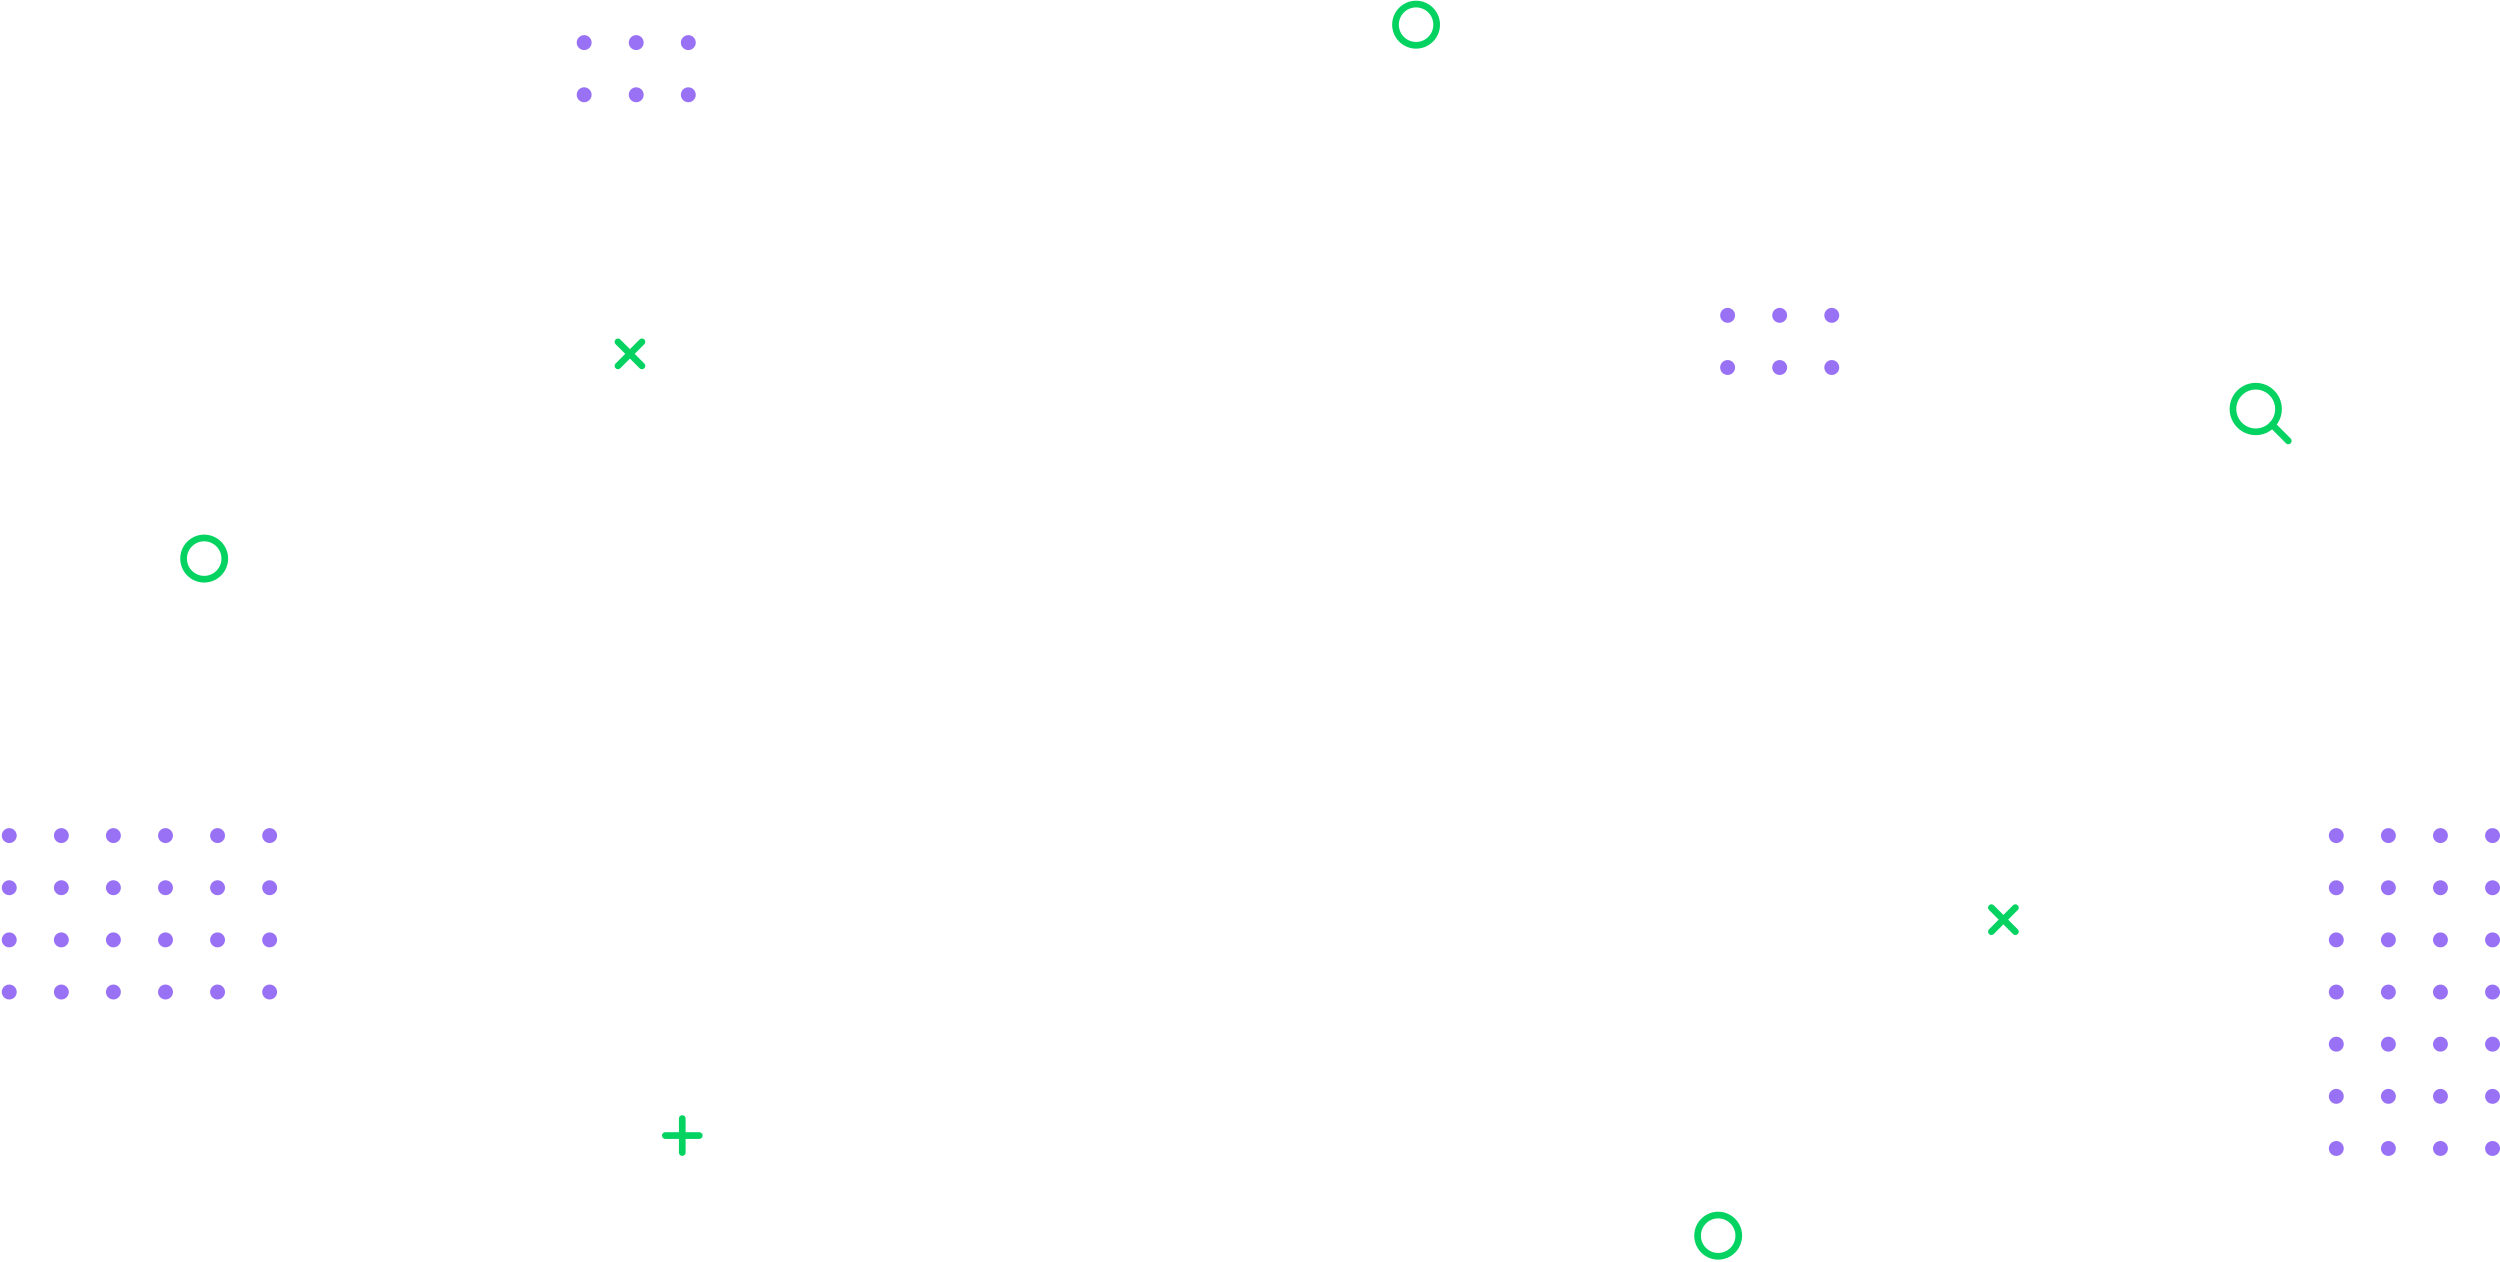
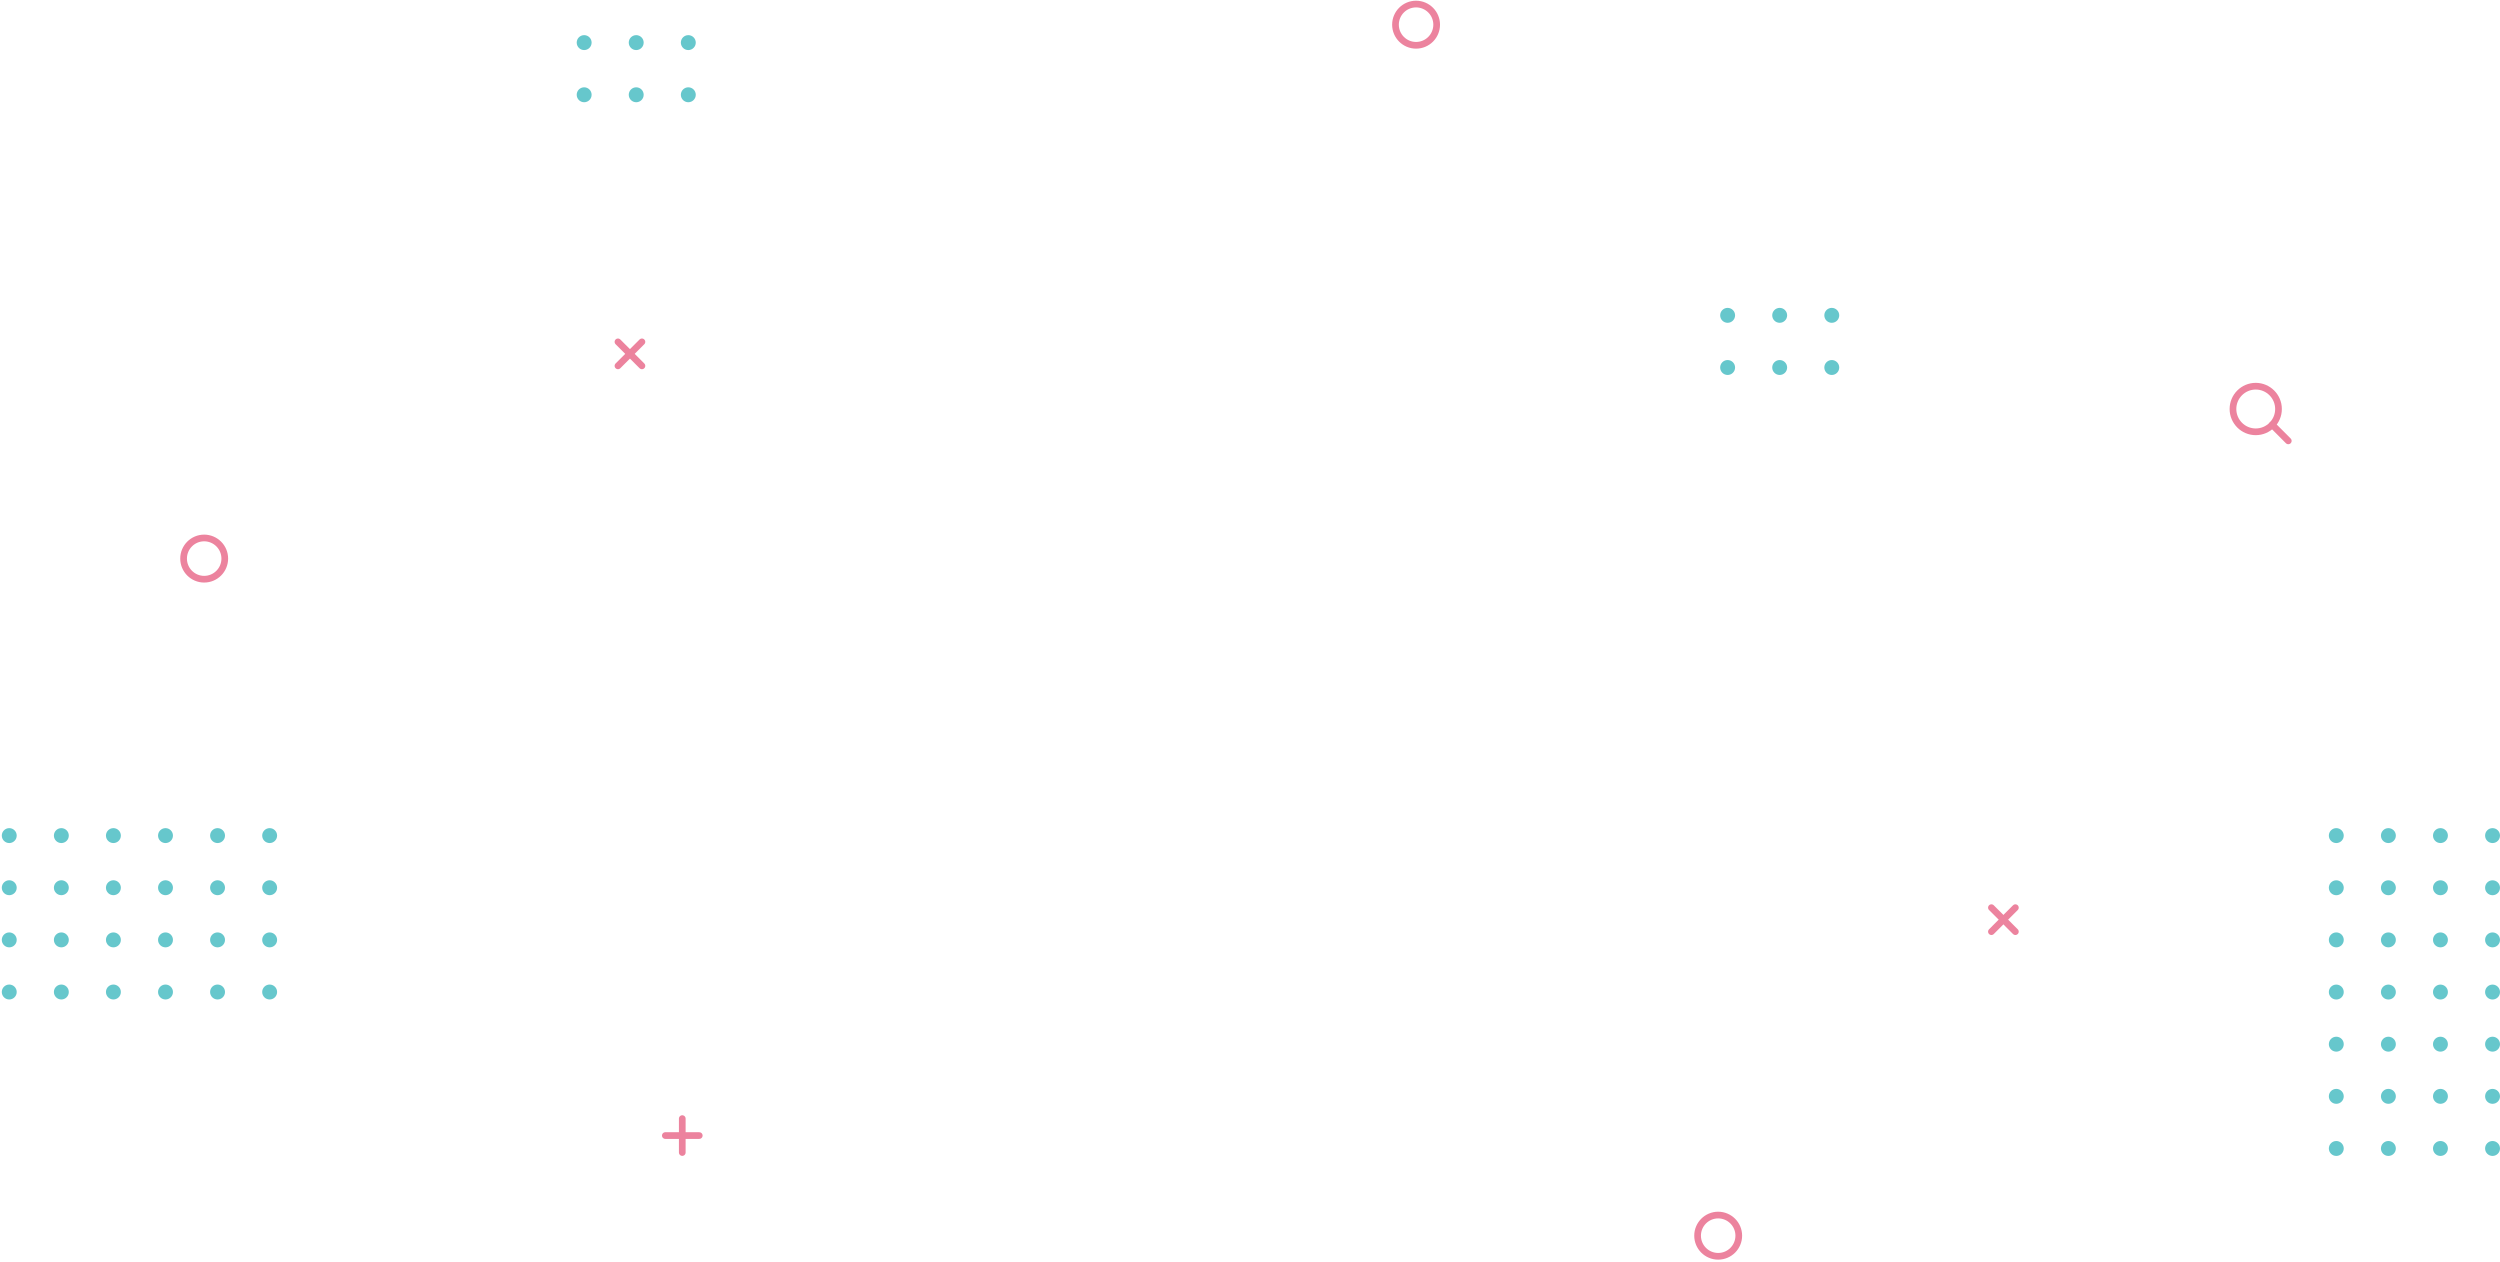
<svg xmlns="http://www.w3.org/2000/svg" width="1120" height="565" viewBox="0 0 1120 565" fill="none">
-   <path d="M1020.77 183.235C1020.77 188.877 1016.21 193.452 1010.57 193.452C1004.94 193.452 1000.37 188.877 1000.37 183.235C1000.37 177.592 1004.94 173.018 1010.57 173.018C1016.19 173.018 1020.77 177.592 1020.77 183.235Z" stroke="#04D361" stroke-width="3" stroke-miterlimit="10" stroke-linecap="round" stroke-linejoin="round" />
-   <path d="M1017.95 190.283L1025.15 197.509" stroke="#04D361" stroke-width="3" stroke-miterlimit="10" stroke-linecap="round" stroke-linejoin="round" />
-   <path d="M276.847 153.154L287.582 163.903" stroke="#04D361" stroke-width="3" stroke-miterlimit="10" stroke-linecap="round" stroke-linejoin="round" />
-   <path d="M287.582 153.154L276.847 163.903" stroke="#04D361" stroke-width="3" stroke-miterlimit="10" stroke-linecap="round" stroke-linejoin="round" />
-   <path d="M892.155 406.633L902.89 417.382" stroke="#04D361" stroke-width="3" stroke-miterlimit="10" stroke-linecap="round" stroke-linejoin="round" />
-   <path d="M902.89 406.633L892.155 417.382" stroke="#04D361" stroke-width="3" stroke-miterlimit="10" stroke-linecap="round" stroke-linejoin="round" />
-   <path d="M305.657 501.133V516.333" stroke="#04D361" stroke-width="3" stroke-miterlimit="10" stroke-linecap="round" stroke-linejoin="round" />
-   <path d="M313.266 508.732H298.068" stroke="#04D361" stroke-width="3" stroke-miterlimit="10" stroke-linecap="round" stroke-linejoin="round" />
-   <path d="M100.699 250.247C100.699 255.337 96.575 259.485 91.473 259.485C86.39 259.485 82.248 255.355 82.248 250.247C82.248 245.156 86.372 241.009 91.473 241.009C96.575 241.027 100.699 245.156 100.699 250.247Z" stroke="#04D361" stroke-width="3" stroke-miterlimit="10" stroke-linecap="round" stroke-linejoin="round" />
-   <path d="M643.628 11.056C643.628 16.147 639.504 20.294 634.403 20.294C629.319 20.294 625.177 16.165 625.177 11.056C625.177 5.966 629.301 1.818 634.403 1.818C639.504 1.836 643.628 5.966 643.628 11.056Z" stroke="#04D361" stroke-width="3" stroke-miterlimit="10" stroke-linecap="round" stroke-linejoin="round" />
-   <path d="M778.971 553.585C778.971 558.676 774.847 562.823 769.746 562.823C764.662 562.823 760.521 558.693 760.521 553.585C760.521 548.494 764.644 544.347 769.746 544.347C774.847 544.365 778.971 548.494 778.971 553.585Z" stroke="#04D361" stroke-width="3" stroke-miterlimit="10" stroke-linecap="round" stroke-linejoin="round" />
-   <path d="M4.146 377.691C5.991 377.691 7.487 376.194 7.487 374.346C7.487 372.498 5.991 371 4.146 371C2.301 371 0.805 372.498 0.805 374.346C0.805 376.194 2.301 377.691 4.146 377.691Z" fill="#9871F5" />
-   <path d="M27.484 377.691C29.329 377.691 30.825 376.194 30.825 374.346C30.825 372.498 29.329 371 27.484 371C25.639 371 24.143 372.498 24.143 374.346C24.143 376.194 25.639 377.691 27.484 377.691Z" fill="#9871F5" />
-   <path d="M50.805 377.691C52.65 377.691 54.146 376.194 54.146 374.346C54.146 372.498 52.65 371 50.805 371C48.96 371 47.464 372.498 47.464 374.346C47.464 376.194 48.96 377.691 50.805 377.691Z" fill="#9871F5" />
-   <path d="M74.144 377.691C75.989 377.691 77.485 376.194 77.485 374.346C77.485 372.498 75.989 371 74.144 371C72.299 371 70.803 372.498 70.803 374.346C70.803 376.194 72.299 377.691 74.144 377.691Z" fill="#9871F5" />
-   <path d="M97.465 377.691C99.31 377.691 100.806 376.194 100.806 374.346C100.806 372.498 99.31 371 97.465 371C95.62 371 94.124 372.498 94.124 374.346C94.124 376.194 95.62 377.691 97.465 377.691Z" fill="#9871F5" />
-   <path d="M120.803 377.691C122.649 377.691 124.144 376.194 124.144 374.346C124.144 372.498 122.649 371 120.803 371C118.958 371 117.462 372.498 117.462 374.346C117.462 376.194 118.958 377.691 120.803 377.691Z" fill="#9871F5" />
-   <path d="M4.145 401.044C5.991 401.044 7.486 399.546 7.486 397.699C7.486 395.851 5.991 394.353 4.145 394.353C2.3 394.353 0.804 395.851 0.804 397.699C0.804 399.546 2.3 401.044 4.145 401.044Z" fill="#9871F5" />
-   <path d="M27.484 401.044C29.329 401.044 30.825 399.546 30.825 397.699C30.825 395.851 29.329 394.353 27.484 394.353C25.639 394.353 24.143 395.851 24.143 397.699C24.143 399.546 25.639 401.044 27.484 401.044Z" fill="#9871F5" />
-   <path d="M50.806 401.044C52.651 401.044 54.147 399.546 54.147 397.699C54.147 395.851 52.651 394.353 50.806 394.353C48.96 394.353 47.464 395.851 47.464 397.699C47.464 399.546 48.96 401.044 50.806 401.044Z" fill="#9871F5" />
-   <path d="M74.144 401.044C75.989 401.044 77.485 399.546 77.485 397.699C77.485 395.851 75.989 394.353 74.144 394.353C72.299 394.353 70.803 395.851 70.803 397.699C70.803 399.546 72.299 401.044 74.144 401.044Z" fill="#9871F5" />
-   <path d="M97.465 401.044C99.31 401.044 100.806 399.546 100.806 397.699C100.806 395.851 99.31 394.353 97.465 394.353C95.62 394.353 94.124 395.851 94.124 397.699C94.124 399.546 95.62 401.044 97.465 401.044Z" fill="#9871F5" />
-   <path d="M120.803 401.044C122.649 401.044 124.144 399.546 124.144 397.699C124.144 395.851 122.649 394.353 120.803 394.353C118.958 394.353 117.462 395.851 117.462 397.699C117.462 399.546 118.958 401.044 120.803 401.044Z" fill="#9871F5" />
-   <path d="M4.145 424.415C5.991 424.415 7.486 422.917 7.486 421.069C7.486 419.221 5.991 417.724 4.145 417.724C2.3 417.724 0.804 419.221 0.804 421.069C0.804 422.917 2.3 424.415 4.145 424.415Z" fill="#9871F5" />
-   <path d="M27.484 424.415C29.329 424.415 30.825 422.917 30.825 421.069C30.825 419.221 29.329 417.724 27.484 417.724C25.639 417.724 24.143 419.221 24.143 421.069C24.143 422.917 25.639 424.415 27.484 424.415Z" fill="#9871F5" />
-   <path d="M50.806 424.415C52.651 424.415 54.147 422.917 54.147 421.069C54.147 419.221 52.651 417.724 50.806 417.724C48.96 417.724 47.464 419.221 47.464 421.069C47.464 422.917 48.96 424.415 50.806 424.415Z" fill="#9871F5" />
-   <path d="M74.144 424.415C75.989 424.415 77.485 422.917 77.485 421.069C77.485 419.221 75.989 417.724 74.144 417.724C72.299 417.724 70.803 419.221 70.803 421.069C70.803 422.917 72.299 424.415 74.144 424.415Z" fill="#9871F5" />
-   <path d="M97.465 424.415C99.31 424.415 100.806 422.917 100.806 421.069C100.806 419.221 99.31 417.724 97.465 417.724C95.62 417.724 94.124 419.221 94.124 421.069C94.124 422.917 95.62 424.415 97.465 424.415Z" fill="#9871F5" />
-   <path d="M120.803 424.415C122.649 424.415 124.144 422.917 124.144 421.069C124.144 419.221 122.649 417.724 120.803 417.724C118.958 417.724 117.462 419.221 117.462 421.069C117.462 422.917 118.958 424.415 120.803 424.415Z" fill="#9871F5" />
-   <path d="M4.145 447.768C5.991 447.768 7.486 446.27 7.486 444.422C7.486 442.574 5.991 441.076 4.145 441.076C2.3 441.076 0.804 442.574 0.804 444.422C0.804 446.27 2.3 447.768 4.145 447.768Z" fill="#9871F5" />
-   <path d="M27.484 447.768C29.329 447.768 30.825 446.27 30.825 444.422C30.825 442.574 29.329 441.076 27.484 441.076C25.639 441.076 24.143 442.574 24.143 444.422C24.143 446.27 25.639 447.768 27.484 447.768Z" fill="#9871F5" />
-   <path d="M50.806 447.768C52.651 447.768 54.147 446.27 54.147 444.422C54.147 442.574 52.651 441.076 50.806 441.076C48.96 441.076 47.464 442.574 47.464 444.422C47.464 446.27 48.96 447.768 50.806 447.768Z" fill="#9871F5" />
-   <path d="M74.144 447.768C75.989 447.768 77.485 446.27 77.485 444.422C77.485 442.574 75.989 441.076 74.144 441.076C72.299 441.076 70.803 442.574 70.803 444.422C70.803 446.27 72.299 447.768 74.144 447.768Z" fill="#9871F5" />
-   <path d="M97.465 447.768C99.31 447.768 100.806 446.27 100.806 444.422C100.806 442.574 99.31 441.076 97.465 441.076C95.62 441.076 94.124 442.574 94.124 444.422C94.124 446.27 95.62 447.768 97.465 447.768Z" fill="#9871F5" />
-   <path d="M120.803 447.768C122.649 447.768 124.144 446.27 124.144 444.422C124.144 442.574 122.649 441.076 120.803 441.076C118.958 441.076 117.462 442.574 117.462 444.422C117.462 446.27 118.958 447.768 120.803 447.768Z" fill="#9871F5" />
-   <path d="M773.976 144.618C775.822 144.618 777.318 143.12 777.318 141.272C777.318 139.424 775.822 137.926 773.976 137.926C772.131 137.926 770.635 139.424 770.635 141.272C770.635 143.12 772.131 144.618 773.976 144.618Z" fill="#9871F5" />
-   <path d="M797.297 144.618C799.142 144.618 800.638 143.12 800.638 141.272C800.638 139.424 799.142 137.926 797.297 137.926C795.452 137.926 793.956 139.424 793.956 141.272C793.956 143.12 795.452 144.618 797.297 144.618Z" fill="#9871F5" />
-   <path d="M820.636 144.618C822.481 144.618 823.977 143.12 823.977 141.272C823.977 139.424 822.481 137.926 820.636 137.926C818.79 137.926 817.294 139.424 817.294 141.272C817.294 143.12 818.79 144.618 820.636 144.618Z" fill="#9871F5" />
-   <path d="M773.976 167.988C775.821 167.988 777.317 166.49 777.317 164.642C777.317 162.795 775.821 161.297 773.976 161.297C772.131 161.297 770.635 162.795 770.635 164.642C770.635 166.49 772.131 167.988 773.976 167.988Z" fill="#9871F5" />
-   <path d="M797.297 167.988C799.142 167.988 800.638 166.49 800.638 164.643C800.638 162.795 799.142 161.297 797.297 161.297C795.452 161.297 793.956 162.795 793.956 164.643C793.956 166.49 795.452 167.988 797.297 167.988Z" fill="#9871F5" />
-   <path d="M820.636 167.988C822.481 167.988 823.977 166.49 823.977 164.643C823.977 162.795 822.481 161.297 820.636 161.297C818.79 161.297 817.294 162.795 817.294 164.643C817.294 166.49 818.79 167.988 820.636 167.988Z" fill="#9871F5" />
-   <path d="M261.705 22.433C263.55 22.433 265.046 20.935 265.046 19.088C265.046 17.24 263.55 15.742 261.705 15.742C259.859 15.742 258.364 17.24 258.364 19.088C258.364 20.935 259.859 22.433 261.705 22.433Z" fill="#9871F5" />
-   <path d="M285.025 22.433C286.87 22.433 288.366 20.935 288.366 19.087C288.366 17.24 286.87 15.742 285.025 15.742C283.18 15.742 281.684 17.24 281.684 19.087C281.684 20.935 283.18 22.433 285.025 22.433Z" fill="#9871F5" />
-   <path d="M308.363 22.433C310.209 22.433 311.704 20.935 311.704 19.087C311.704 17.24 310.209 15.742 308.363 15.742C306.518 15.742 305.022 17.24 305.022 19.087C305.022 20.935 306.518 22.433 308.363 22.433Z" fill="#9871F5" />
-   <path d="M261.704 45.804C263.55 45.804 265.045 44.306 265.045 42.458C265.045 40.61 263.55 39.112 261.704 39.112C259.859 39.112 258.363 40.61 258.363 42.458C258.363 44.306 259.859 45.804 261.704 45.804Z" fill="#9871F5" />
-   <path d="M285.025 45.804C286.87 45.804 288.366 44.306 288.366 42.458C288.366 40.61 286.87 39.112 285.025 39.112C283.18 39.112 281.684 40.61 281.684 42.458C281.684 44.306 283.18 45.804 285.025 45.804Z" fill="#9871F5" />
-   <path d="M308.365 45.804C310.21 45.804 311.706 44.306 311.706 42.458C311.706 40.61 310.21 39.112 308.365 39.112C306.519 39.112 305.023 40.61 305.023 42.458C305.023 44.306 306.519 45.804 308.365 45.804Z" fill="#9871F5" />
-   <path d="M1116.66 377.691C1118.5 377.691 1120 376.194 1120 374.346C1120 372.498 1118.5 371 1116.66 371C1114.81 371 1113.32 372.498 1113.32 374.346C1113.32 376.194 1114.81 377.691 1116.66 377.691Z" fill="#9871F5" />
-   <path d="M1116.66 401.062C1118.5 401.062 1120 399.564 1120 397.716C1120 395.869 1118.5 394.371 1116.66 394.371C1114.81 394.371 1113.32 395.869 1113.32 397.716C1113.32 399.564 1114.81 401.062 1116.66 401.062Z" fill="#9871F5" />
-   <path d="M1116.66 424.415C1118.5 424.415 1120 422.917 1120 421.069C1120 419.221 1118.5 417.723 1116.66 417.723C1114.81 417.723 1113.32 419.221 1113.32 421.069C1113.32 422.917 1114.81 424.415 1116.66 424.415Z" fill="#9871F5" />
-   <path d="M1116.66 447.786C1118.5 447.786 1120 446.288 1120 444.44C1120 442.592 1118.5 441.094 1116.66 441.094C1114.81 441.094 1113.32 442.592 1113.32 444.44C1113.32 446.288 1114.81 447.786 1116.66 447.786Z" fill="#9871F5" />
-   <path d="M1116.66 471.138C1118.5 471.138 1120 469.64 1120 467.793C1120 465.945 1118.5 464.447 1116.66 464.447C1114.81 464.447 1113.32 465.945 1113.32 467.793C1113.32 469.64 1114.81 471.138 1116.66 471.138Z" fill="#9871F5" />
-   <path d="M1116.66 494.509C1118.5 494.509 1120 493.011 1120 491.163C1120 489.315 1118.5 487.817 1116.66 487.817C1114.81 487.817 1113.32 489.315 1113.32 491.163C1113.32 493.011 1114.81 494.509 1116.66 494.509Z" fill="#9871F5" />
-   <path d="M1116.66 517.862C1118.5 517.862 1120 516.364 1120 514.516C1120 512.668 1118.5 511.17 1116.66 511.17C1114.81 511.17 1113.32 512.668 1113.32 514.516C1113.32 516.364 1114.81 517.862 1116.66 517.862Z" fill="#9871F5" />
-   <path d="M1093.32 377.691C1095.17 377.691 1096.66 376.194 1096.66 374.346C1096.66 372.498 1095.17 371 1093.32 371C1091.48 371 1089.98 372.498 1089.98 374.346C1089.98 376.194 1091.48 377.691 1093.32 377.691Z" fill="#9871F5" />
-   <path d="M1093.32 401.062C1095.17 401.062 1096.66 399.564 1096.66 397.716C1096.66 395.869 1095.17 394.371 1093.32 394.371C1091.48 394.371 1089.98 395.869 1089.98 397.716C1089.98 399.564 1091.48 401.062 1093.32 401.062Z" fill="#9871F5" />
-   <path d="M1093.32 424.415C1095.17 424.415 1096.66 422.917 1096.66 421.069C1096.66 419.221 1095.17 417.723 1093.32 417.723C1091.48 417.723 1089.98 419.221 1089.98 421.069C1089.98 422.917 1091.48 424.415 1093.32 424.415Z" fill="#9871F5" />
-   <path d="M1093.32 447.786C1095.17 447.786 1096.66 446.288 1096.66 444.44C1096.66 442.592 1095.17 441.094 1093.32 441.094C1091.48 441.094 1089.98 442.592 1089.98 444.44C1089.98 446.288 1091.48 447.786 1093.32 447.786Z" fill="#9871F5" />
-   <path d="M1093.32 471.138C1095.17 471.138 1096.66 469.64 1096.66 467.793C1096.66 465.945 1095.17 464.447 1093.32 464.447C1091.48 464.447 1089.98 465.945 1089.98 467.793C1089.98 469.64 1091.48 471.138 1093.32 471.138Z" fill="#9871F5" />
-   <path d="M1093.32 494.509C1095.17 494.509 1096.66 493.011 1096.66 491.163C1096.66 489.315 1095.17 487.817 1093.32 487.817C1091.48 487.817 1089.98 489.315 1089.98 491.163C1089.98 493.011 1091.48 494.509 1093.32 494.509Z" fill="#9871F5" />
-   <path d="M1093.32 517.862C1095.17 517.862 1096.66 516.364 1096.66 514.516C1096.66 512.668 1095.17 511.17 1093.32 511.17C1091.48 511.17 1089.98 512.668 1089.98 514.516C1089.98 516.364 1091.48 517.862 1093.32 517.862Z" fill="#9871F5" />
-   <path d="M1070 377.691C1071.84 377.691 1073.34 376.194 1073.34 374.346C1073.34 372.498 1071.84 371 1070 371C1068.15 371 1066.66 372.498 1066.66 374.346C1066.66 376.194 1068.15 377.691 1070 377.691Z" fill="#9871F5" />
-   <path d="M1070 401.062C1071.84 401.062 1073.34 399.564 1073.34 397.716C1073.34 395.869 1071.84 394.371 1070 394.371C1068.15 394.371 1066.66 395.869 1066.66 397.716C1066.66 399.564 1068.15 401.062 1070 401.062Z" fill="#9871F5" />
-   <path d="M1070 424.415C1071.84 424.415 1073.34 422.917 1073.34 421.069C1073.34 419.221 1071.84 417.723 1070 417.723C1068.15 417.723 1066.66 419.221 1066.66 421.069C1066.66 422.917 1068.15 424.415 1070 424.415Z" fill="#9871F5" />
-   <path d="M1070 447.786C1071.84 447.786 1073.34 446.288 1073.34 444.44C1073.34 442.592 1071.84 441.094 1070 441.094C1068.15 441.094 1066.66 442.592 1066.66 444.44C1066.66 446.288 1068.15 447.786 1070 447.786Z" fill="#9871F5" />
-   <path d="M1070 471.138C1071.84 471.138 1073.34 469.64 1073.34 467.793C1073.34 465.945 1071.84 464.447 1070 464.447C1068.15 464.447 1066.66 465.945 1066.66 467.793C1066.66 469.64 1068.15 471.138 1070 471.138Z" fill="#9871F5" />
-   <path d="M1070 494.509C1071.84 494.509 1073.34 493.011 1073.34 491.163C1073.34 489.315 1071.84 487.817 1070 487.817C1068.15 487.817 1066.66 489.315 1066.66 491.163C1066.66 493.011 1068.15 494.509 1070 494.509Z" fill="#9871F5" />
-   <path d="M1070 517.862C1071.84 517.862 1073.34 516.364 1073.34 514.516C1073.34 512.668 1071.84 511.17 1070 511.17C1068.15 511.17 1066.66 512.668 1066.66 514.516C1066.66 516.364 1068.15 517.862 1070 517.862Z" fill="#9871F5" />
-   <path d="M1046.66 377.691C1048.51 377.691 1050 376.194 1050 374.346C1050 372.498 1048.51 371 1046.66 371C1044.82 371 1043.32 372.498 1043.32 374.346C1043.32 376.194 1044.82 377.691 1046.66 377.691Z" fill="#9871F5" />
-   <path d="M1046.66 401.062C1048.51 401.062 1050 399.564 1050 397.716C1050 395.869 1048.51 394.371 1046.66 394.371C1044.81 394.371 1043.32 395.869 1043.32 397.716C1043.32 399.564 1044.81 401.062 1046.66 401.062Z" fill="#9871F5" />
-   <path d="M1046.66 424.415C1048.51 424.415 1050 422.917 1050 421.069C1050 419.221 1048.51 417.724 1046.66 417.724C1044.81 417.724 1043.32 419.221 1043.32 421.069C1043.32 422.917 1044.81 424.415 1046.66 424.415Z" fill="#9871F5" />
-   <path d="M1046.66 447.786C1048.51 447.786 1050 446.288 1050 444.44C1050 442.592 1048.51 441.094 1046.66 441.094C1044.81 441.094 1043.32 442.592 1043.32 444.44C1043.32 446.288 1044.81 447.786 1046.66 447.786Z" fill="#9871F5" />
-   <path d="M1046.66 471.138C1048.51 471.138 1050 469.64 1050 467.793C1050 465.945 1048.51 464.447 1046.66 464.447C1044.81 464.447 1043.32 465.945 1043.32 467.793C1043.32 469.64 1044.81 471.138 1046.66 471.138Z" fill="#9871F5" />
-   <path d="M1046.66 494.509C1048.51 494.509 1050 493.011 1050 491.163C1050 489.315 1048.51 487.817 1046.66 487.817C1044.81 487.817 1043.32 489.315 1043.32 491.163C1043.32 493.011 1044.81 494.509 1046.66 494.509Z" fill="#9871F5" />
-   <path d="M1046.66 517.862C1048.51 517.862 1050 516.364 1050 514.516C1050 512.668 1048.51 511.17 1046.66 511.17C1044.81 511.17 1043.32 512.668 1043.32 514.516C1043.32 516.364 1044.81 517.862 1046.66 517.862Z" fill="#9871F5" />
+   <path d="M1020.77 183.235C1020.77 188.877 1016.21 193.452 1010.57 193.452C1004.94 193.452 1000.37 188.877 1000.37 183.235C1000.37 177.592 1004.94 173.018 1010.57 173.018C1016.19 173.018 1020.77 177.592 1020.77 183.235Z" stroke="#EC839E" stroke-width="3" stroke-miterlimit="10" stroke-linecap="round" stroke-linejoin="round" />
+   <path d="M1017.95 190.283L1025.15 197.509" stroke="#EC839E" stroke-width="3" stroke-miterlimit="10" stroke-linecap="round" stroke-linejoin="round" />
+   <path d="M276.847 153.154L287.582 163.903" stroke="#EC839E" stroke-width="3" stroke-miterlimit="10" stroke-linecap="round" stroke-linejoin="round" />
+   <path d="M287.582 153.154L276.847 163.903" stroke="#EC839E" stroke-width="3" stroke-miterlimit="10" stroke-linecap="round" stroke-linejoin="round" />
+   <path d="M892.155 406.633L902.89 417.382" stroke="#EC839E" stroke-width="3" stroke-miterlimit="10" stroke-linecap="round" stroke-linejoin="round" />
+   <path d="M902.89 406.633L892.155 417.382" stroke="#EC839E" stroke-width="3" stroke-miterlimit="10" stroke-linecap="round" stroke-linejoin="round" />
+   <path d="M305.657 501.133V516.333" stroke="#EC839E" stroke-width="3" stroke-miterlimit="10" stroke-linecap="round" stroke-linejoin="round" />
+   <path d="M313.266 508.732H298.068" stroke="#EC839E" stroke-width="3" stroke-miterlimit="10" stroke-linecap="round" stroke-linejoin="round" />
+   <path d="M100.699 250.247C100.699 255.337 96.575 259.485 91.473 259.485C86.39 259.485 82.248 255.355 82.248 250.247C82.248 245.156 86.372 241.009 91.473 241.009C96.575 241.027 100.699 245.156 100.699 250.247Z" stroke="#EC839E" stroke-width="3" stroke-miterlimit="10" stroke-linecap="round" stroke-linejoin="round" />
+   <path d="M643.628 11.056C643.628 16.147 639.504 20.294 634.403 20.294C629.319 20.294 625.177 16.165 625.177 11.056C625.177 5.966 629.301 1.818 634.403 1.818C639.504 1.836 643.628 5.966 643.628 11.056Z" stroke="#EC839E" stroke-width="3" stroke-miterlimit="10" stroke-linecap="round" stroke-linejoin="round" />
+   <path d="M778.971 553.585C778.971 558.676 774.847 562.823 769.746 562.823C764.662 562.823 760.521 558.693 760.521 553.585C760.521 548.494 764.644 544.347 769.746 544.347C774.847 544.365 778.971 548.494 778.971 553.585Z" stroke="#EC839E" stroke-width="3" stroke-miterlimit="10" stroke-linecap="round" stroke-linejoin="round" />
+   <path d="M4.146 377.691C5.991 377.691 7.487 376.194 7.487 374.346C7.487 372.498 5.991 371 4.146 371C2.301 371 0.805 372.498 0.805 374.346C0.805 376.194 2.301 377.691 4.146 377.691Z" fill="#66C7CC" />
+   <path d="M27.484 377.691C29.329 377.691 30.825 376.194 30.825 374.346C30.825 372.498 29.329 371 27.484 371C25.639 371 24.143 372.498 24.143 374.346C24.143 376.194 25.639 377.691 27.484 377.691Z" fill="#66C7CC" />
+   <path d="M50.805 377.691C52.65 377.691 54.146 376.194 54.146 374.346C54.146 372.498 52.65 371 50.805 371C48.96 371 47.464 372.498 47.464 374.346C47.464 376.194 48.96 377.691 50.805 377.691Z" fill="#66C7CC" />
+   <path d="M74.144 377.691C75.989 377.691 77.485 376.194 77.485 374.346C77.485 372.498 75.989 371 74.144 371C72.299 371 70.803 372.498 70.803 374.346C70.803 376.194 72.299 377.691 74.144 377.691Z" fill="#66C7CC" />
+   <path d="M97.465 377.691C99.31 377.691 100.806 376.194 100.806 374.346C100.806 372.498 99.31 371 97.465 371C95.62 371 94.124 372.498 94.124 374.346C94.124 376.194 95.62 377.691 97.465 377.691Z" fill="#66C7CC" />
+   <path d="M120.803 377.691C122.649 377.691 124.144 376.194 124.144 374.346C124.144 372.498 122.649 371 120.803 371C118.958 371 117.462 372.498 117.462 374.346C117.462 376.194 118.958 377.691 120.803 377.691Z" fill="#66C7CC" />
+   <path d="M4.145 401.044C5.991 401.044 7.486 399.546 7.486 397.699C7.486 395.851 5.991 394.353 4.145 394.353C2.3 394.353 0.804 395.851 0.804 397.699C0.804 399.546 2.3 401.044 4.145 401.044Z" fill="#66C7CC" />
+   <path d="M27.484 401.044C29.329 401.044 30.825 399.546 30.825 397.699C30.825 395.851 29.329 394.353 27.484 394.353C25.639 394.353 24.143 395.851 24.143 397.699C24.143 399.546 25.639 401.044 27.484 401.044Z" fill="#66C7CC" />
+   <path d="M50.806 401.044C52.651 401.044 54.147 399.546 54.147 397.699C54.147 395.851 52.651 394.353 50.806 394.353C48.96 394.353 47.464 395.851 47.464 397.699C47.464 399.546 48.96 401.044 50.806 401.044Z" fill="#66C7CC" />
+   <path d="M74.144 401.044C75.989 401.044 77.485 399.546 77.485 397.699C77.485 395.851 75.989 394.353 74.144 394.353C72.299 394.353 70.803 395.851 70.803 397.699C70.803 399.546 72.299 401.044 74.144 401.044Z" fill="#66C7CC" />
+   <path d="M97.465 401.044C99.31 401.044 100.806 399.546 100.806 397.699C100.806 395.851 99.31 394.353 97.465 394.353C95.62 394.353 94.124 395.851 94.124 397.699C94.124 399.546 95.62 401.044 97.465 401.044Z" fill="#66C7CC" />
+   <path d="M120.803 401.044C122.649 401.044 124.144 399.546 124.144 397.699C124.144 395.851 122.649 394.353 120.803 394.353C118.958 394.353 117.462 395.851 117.462 397.699C117.462 399.546 118.958 401.044 120.803 401.044Z" fill="#66C7CC" />
+   <path d="M4.145 424.415C5.991 424.415 7.486 422.917 7.486 421.069C7.486 419.221 5.991 417.724 4.145 417.724C2.3 417.724 0.804 419.221 0.804 421.069C0.804 422.917 2.3 424.415 4.145 424.415Z" fill="#66C7CC" />
+   <path d="M27.484 424.415C29.329 424.415 30.825 422.917 30.825 421.069C30.825 419.221 29.329 417.724 27.484 417.724C25.639 417.724 24.143 419.221 24.143 421.069C24.143 422.917 25.639 424.415 27.484 424.415Z" fill="#66C7CC" />
+   <path d="M50.806 424.415C52.651 424.415 54.147 422.917 54.147 421.069C54.147 419.221 52.651 417.724 50.806 417.724C48.96 417.724 47.464 419.221 47.464 421.069C47.464 422.917 48.96 424.415 50.806 424.415Z" fill="#66C7CC" />
+   <path d="M74.144 424.415C75.989 424.415 77.485 422.917 77.485 421.069C77.485 419.221 75.989 417.724 74.144 417.724C72.299 417.724 70.803 419.221 70.803 421.069C70.803 422.917 72.299 424.415 74.144 424.415Z" fill="#66C7CC" />
+   <path d="M97.465 424.415C99.31 424.415 100.806 422.917 100.806 421.069C100.806 419.221 99.31 417.724 97.465 417.724C95.62 417.724 94.124 419.221 94.124 421.069C94.124 422.917 95.62 424.415 97.465 424.415Z" fill="#66C7CC" />
+   <path d="M120.803 424.415C122.649 424.415 124.144 422.917 124.144 421.069C124.144 419.221 122.649 417.724 120.803 417.724C118.958 417.724 117.462 419.221 117.462 421.069C117.462 422.917 118.958 424.415 120.803 424.415Z" fill="#66C7CC" />
+   <path d="M4.145 447.768C5.991 447.768 7.486 446.27 7.486 444.422C7.486 442.574 5.991 441.076 4.145 441.076C2.3 441.076 0.804 442.574 0.804 444.422C0.804 446.27 2.3 447.768 4.145 447.768Z" fill="#66C7CC" />
+   <path d="M27.484 447.768C29.329 447.768 30.825 446.27 30.825 444.422C30.825 442.574 29.329 441.076 27.484 441.076C25.639 441.076 24.143 442.574 24.143 444.422C24.143 446.27 25.639 447.768 27.484 447.768Z" fill="#66C7CC" />
+   <path d="M50.806 447.768C52.651 447.768 54.147 446.27 54.147 444.422C54.147 442.574 52.651 441.076 50.806 441.076C48.96 441.076 47.464 442.574 47.464 444.422C47.464 446.27 48.96 447.768 50.806 447.768Z" fill="#66C7CC" />
+   <path d="M74.144 447.768C75.989 447.768 77.485 446.27 77.485 444.422C77.485 442.574 75.989 441.076 74.144 441.076C72.299 441.076 70.803 442.574 70.803 444.422C70.803 446.27 72.299 447.768 74.144 447.768Z" fill="#66C7CC" />
+   <path d="M97.465 447.768C99.31 447.768 100.806 446.27 100.806 444.422C100.806 442.574 99.31 441.076 97.465 441.076C95.62 441.076 94.124 442.574 94.124 444.422C94.124 446.27 95.62 447.768 97.465 447.768Z" fill="#66C7CC" />
+   <path d="M120.803 447.768C122.649 447.768 124.144 446.27 124.144 444.422C124.144 442.574 122.649 441.076 120.803 441.076C118.958 441.076 117.462 442.574 117.462 444.422C117.462 446.27 118.958 447.768 120.803 447.768Z" fill="#66C7CC" />
+   <path d="M773.976 144.618C775.822 144.618 777.318 143.12 777.318 141.272C777.318 139.424 775.822 137.926 773.976 137.926C772.131 137.926 770.635 139.424 770.635 141.272C770.635 143.12 772.131 144.618 773.976 144.618Z" fill="#66C7CC" />
+   <path d="M797.297 144.618C799.142 144.618 800.638 143.12 800.638 141.272C800.638 139.424 799.142 137.926 797.297 137.926C795.452 137.926 793.956 139.424 793.956 141.272C793.956 143.12 795.452 144.618 797.297 144.618Z" fill="#66C7CC" />
+   <path d="M820.636 144.618C822.481 144.618 823.977 143.12 823.977 141.272C823.977 139.424 822.481 137.926 820.636 137.926C818.79 137.926 817.294 139.424 817.294 141.272C817.294 143.12 818.79 144.618 820.636 144.618Z" fill="#66C7CC" />
+   <path d="M773.976 167.988C775.821 167.988 777.317 166.49 777.317 164.642C777.317 162.795 775.821 161.297 773.976 161.297C772.131 161.297 770.635 162.795 770.635 164.642C770.635 166.49 772.131 167.988 773.976 167.988Z" fill="#66C7CC" />
+   <path d="M797.297 167.988C799.142 167.988 800.638 166.49 800.638 164.643C800.638 162.795 799.142 161.297 797.297 161.297C795.452 161.297 793.956 162.795 793.956 164.643C793.956 166.49 795.452 167.988 797.297 167.988Z" fill="#66C7CC" />
+   <path d="M820.636 167.988C822.481 167.988 823.977 166.49 823.977 164.643C823.977 162.795 822.481 161.297 820.636 161.297C818.79 161.297 817.294 162.795 817.294 164.643C817.294 166.49 818.79 167.988 820.636 167.988Z" fill="#66C7CC" />
+   <path d="M261.705 22.433C263.55 22.433 265.046 20.935 265.046 19.088C265.046 17.24 263.55 15.742 261.705 15.742C259.859 15.742 258.364 17.24 258.364 19.088C258.364 20.935 259.859 22.433 261.705 22.433Z" fill="#66C7CC" />
+   <path d="M285.025 22.433C286.87 22.433 288.366 20.935 288.366 19.087C288.366 17.24 286.87 15.742 285.025 15.742C283.18 15.742 281.684 17.24 281.684 19.087C281.684 20.935 283.18 22.433 285.025 22.433Z" fill="#66C7CC" />
+   <path d="M308.363 22.433C310.209 22.433 311.704 20.935 311.704 19.087C311.704 17.24 310.209 15.742 308.363 15.742C306.518 15.742 305.022 17.24 305.022 19.087C305.022 20.935 306.518 22.433 308.363 22.433Z" fill="#66C7CC" />
+   <path d="M261.704 45.804C263.55 45.804 265.045 44.306 265.045 42.458C265.045 40.61 263.55 39.112 261.704 39.112C259.859 39.112 258.363 40.61 258.363 42.458C258.363 44.306 259.859 45.804 261.704 45.804Z" fill="#66C7CC" />
+   <path d="M285.025 45.804C286.87 45.804 288.366 44.306 288.366 42.458C288.366 40.61 286.87 39.112 285.025 39.112C283.18 39.112 281.684 40.61 281.684 42.458C281.684 44.306 283.18 45.804 285.025 45.804Z" fill="#66C7CC" />
+   <path d="M308.365 45.804C310.21 45.804 311.706 44.306 311.706 42.458C311.706 40.61 310.21 39.112 308.365 39.112C306.519 39.112 305.023 40.61 305.023 42.458C305.023 44.306 306.519 45.804 308.365 45.804Z" fill="#66C7CC" />
+   <path d="M1116.66 377.691C1118.5 377.691 1120 376.194 1120 374.346C1120 372.498 1118.5 371 1116.66 371C1114.81 371 1113.32 372.498 1113.32 374.346C1113.32 376.194 1114.81 377.691 1116.66 377.691Z" fill="#66C7CC" />
+   <path d="M1116.66 401.062C1118.5 401.062 1120 399.564 1120 397.716C1120 395.869 1118.5 394.371 1116.66 394.371C1114.81 394.371 1113.32 395.869 1113.32 397.716C1113.32 399.564 1114.81 401.062 1116.66 401.062Z" fill="#66C7CC" />
+   <path d="M1116.66 424.415C1118.5 424.415 1120 422.917 1120 421.069C1120 419.221 1118.5 417.723 1116.66 417.723C1114.81 417.723 1113.32 419.221 1113.32 421.069C1113.32 422.917 1114.81 424.415 1116.66 424.415Z" fill="#66C7CC" />
+   <path d="M1116.66 447.786C1118.5 447.786 1120 446.288 1120 444.44C1120 442.592 1118.5 441.094 1116.66 441.094C1114.81 441.094 1113.32 442.592 1113.32 444.44C1113.32 446.288 1114.81 447.786 1116.66 447.786Z" fill="#66C7CC" />
+   <path d="M1116.66 471.138C1118.5 471.138 1120 469.64 1120 467.793C1120 465.945 1118.5 464.447 1116.66 464.447C1114.81 464.447 1113.32 465.945 1113.32 467.793C1113.32 469.64 1114.81 471.138 1116.66 471.138Z" fill="#66C7CC" />
+   <path d="M1116.66 494.509C1118.5 494.509 1120 493.011 1120 491.163C1120 489.315 1118.5 487.817 1116.66 487.817C1114.81 487.817 1113.32 489.315 1113.32 491.163C1113.32 493.011 1114.81 494.509 1116.66 494.509Z" fill="#66C7CC" />
+   <path d="M1116.66 517.862C1118.5 517.862 1120 516.364 1120 514.516C1120 512.668 1118.5 511.17 1116.66 511.17C1114.81 511.17 1113.32 512.668 1113.32 514.516C1113.32 516.364 1114.81 517.862 1116.66 517.862Z" fill="#66C7CC" />
+   <path d="M1093.32 377.691C1095.17 377.691 1096.66 376.194 1096.66 374.346C1096.66 372.498 1095.17 371 1093.32 371C1091.48 371 1089.98 372.498 1089.98 374.346C1089.98 376.194 1091.48 377.691 1093.32 377.691Z" fill="#66C7CC" />
+   <path d="M1093.32 401.062C1095.17 401.062 1096.66 399.564 1096.66 397.716C1096.66 395.869 1095.17 394.371 1093.32 394.371C1091.48 394.371 1089.98 395.869 1089.98 397.716C1089.98 399.564 1091.48 401.062 1093.32 401.062Z" fill="#66C7CC" />
+   <path d="M1093.32 424.415C1095.17 424.415 1096.66 422.917 1096.66 421.069C1096.66 419.221 1095.17 417.723 1093.32 417.723C1091.48 417.723 1089.98 419.221 1089.98 421.069C1089.98 422.917 1091.48 424.415 1093.32 424.415Z" fill="#66C7CC" />
+   <path d="M1093.32 447.786C1095.17 447.786 1096.66 446.288 1096.66 444.44C1096.66 442.592 1095.17 441.094 1093.32 441.094C1091.48 441.094 1089.98 442.592 1089.98 444.44C1089.98 446.288 1091.48 447.786 1093.32 447.786Z" fill="#66C7CC" />
+   <path d="M1093.32 471.138C1095.17 471.138 1096.66 469.64 1096.66 467.793C1096.66 465.945 1095.17 464.447 1093.32 464.447C1091.48 464.447 1089.98 465.945 1089.98 467.793C1089.98 469.64 1091.48 471.138 1093.32 471.138Z" fill="#66C7CC" />
+   <path d="M1093.32 494.509C1095.17 494.509 1096.66 493.011 1096.66 491.163C1096.66 489.315 1095.17 487.817 1093.32 487.817C1091.48 487.817 1089.98 489.315 1089.98 491.163C1089.98 493.011 1091.48 494.509 1093.32 494.509Z" fill="#66C7CC" />
+   <path d="M1093.32 517.862C1095.17 517.862 1096.66 516.364 1096.66 514.516C1096.66 512.668 1095.17 511.17 1093.32 511.17C1091.48 511.17 1089.98 512.668 1089.98 514.516C1089.98 516.364 1091.48 517.862 1093.32 517.862Z" fill="#66C7CC" />
+   <path d="M1070 377.691C1071.84 377.691 1073.34 376.194 1073.34 374.346C1073.34 372.498 1071.84 371 1070 371C1068.15 371 1066.66 372.498 1066.66 374.346C1066.66 376.194 1068.15 377.691 1070 377.691Z" fill="#66C7CC" />
+   <path d="M1070 401.062C1071.84 401.062 1073.34 399.564 1073.34 397.716C1073.34 395.869 1071.84 394.371 1070 394.371C1068.15 394.371 1066.66 395.869 1066.66 397.716C1066.66 399.564 1068.15 401.062 1070 401.062Z" fill="#66C7CC" />
+   <path d="M1070 424.415C1071.84 424.415 1073.34 422.917 1073.34 421.069C1073.34 419.221 1071.84 417.723 1070 417.723C1068.15 417.723 1066.66 419.221 1066.66 421.069C1066.66 422.917 1068.15 424.415 1070 424.415Z" fill="#66C7CC" />
+   <path d="M1070 447.786C1071.84 447.786 1073.34 446.288 1073.34 444.44C1073.34 442.592 1071.84 441.094 1070 441.094C1068.15 441.094 1066.66 442.592 1066.66 444.44C1066.66 446.288 1068.15 447.786 1070 447.786Z" fill="#66C7CC" />
+   <path d="M1070 471.138C1071.84 471.138 1073.34 469.64 1073.34 467.793C1073.34 465.945 1071.84 464.447 1070 464.447C1068.15 464.447 1066.66 465.945 1066.66 467.793C1066.66 469.64 1068.15 471.138 1070 471.138Z" fill="#66C7CC" />
+   <path d="M1070 494.509C1071.84 494.509 1073.34 493.011 1073.34 491.163C1073.34 489.315 1071.84 487.817 1070 487.817C1068.15 487.817 1066.66 489.315 1066.66 491.163C1066.66 493.011 1068.15 494.509 1070 494.509Z" fill="#66C7CC" />
+   <path d="M1070 517.862C1071.84 517.862 1073.34 516.364 1073.34 514.516C1073.34 512.668 1071.84 511.17 1070 511.17C1068.15 511.17 1066.66 512.668 1066.66 514.516C1066.66 516.364 1068.15 517.862 1070 517.862Z" fill="#66C7CC" />
+   <path d="M1046.66 377.691C1048.51 377.691 1050 376.194 1050 374.346C1050 372.498 1048.51 371 1046.66 371C1044.82 371 1043.32 372.498 1043.32 374.346C1043.32 376.194 1044.82 377.691 1046.66 377.691Z" fill="#66C7CC" />
+   <path d="M1046.66 401.062C1048.51 401.062 1050 399.564 1050 397.716C1050 395.869 1048.51 394.371 1046.66 394.371C1044.81 394.371 1043.32 395.869 1043.32 397.716C1043.32 399.564 1044.81 401.062 1046.66 401.062Z" fill="#66C7CC" />
+   <path d="M1046.66 424.415C1048.51 424.415 1050 422.917 1050 421.069C1050 419.221 1048.51 417.724 1046.66 417.724C1044.81 417.724 1043.32 419.221 1043.32 421.069C1043.32 422.917 1044.81 424.415 1046.66 424.415Z" fill="#66C7CC" />
+   <path d="M1046.66 447.786C1048.51 447.786 1050 446.288 1050 444.44C1050 442.592 1048.51 441.094 1046.66 441.094C1044.81 441.094 1043.32 442.592 1043.32 444.44C1043.32 446.288 1044.81 447.786 1046.66 447.786Z" fill="#66C7CC" />
+   <path d="M1046.66 471.138C1048.51 471.138 1050 469.64 1050 467.793C1050 465.945 1048.51 464.447 1046.66 464.447C1044.81 464.447 1043.32 465.945 1043.32 467.793C1043.32 469.64 1044.81 471.138 1046.66 471.138Z" fill="#66C7CC" />
+   <path d="M1046.66 494.509C1048.51 494.509 1050 493.011 1050 491.163C1050 489.315 1048.51 487.817 1046.66 487.817C1044.81 487.817 1043.32 489.315 1043.32 491.163C1043.32 493.011 1044.81 494.509 1046.66 494.509Z" fill="#66C7CC" />
+   <path d="M1046.66 517.862C1048.51 517.862 1050 516.364 1050 514.516C1050 512.668 1048.51 511.17 1046.66 511.17C1044.81 511.17 1043.32 512.668 1043.32 514.516C1043.32 516.364 1044.81 517.862 1046.66 517.862Z" fill="#66C7CC" />
</svg>
